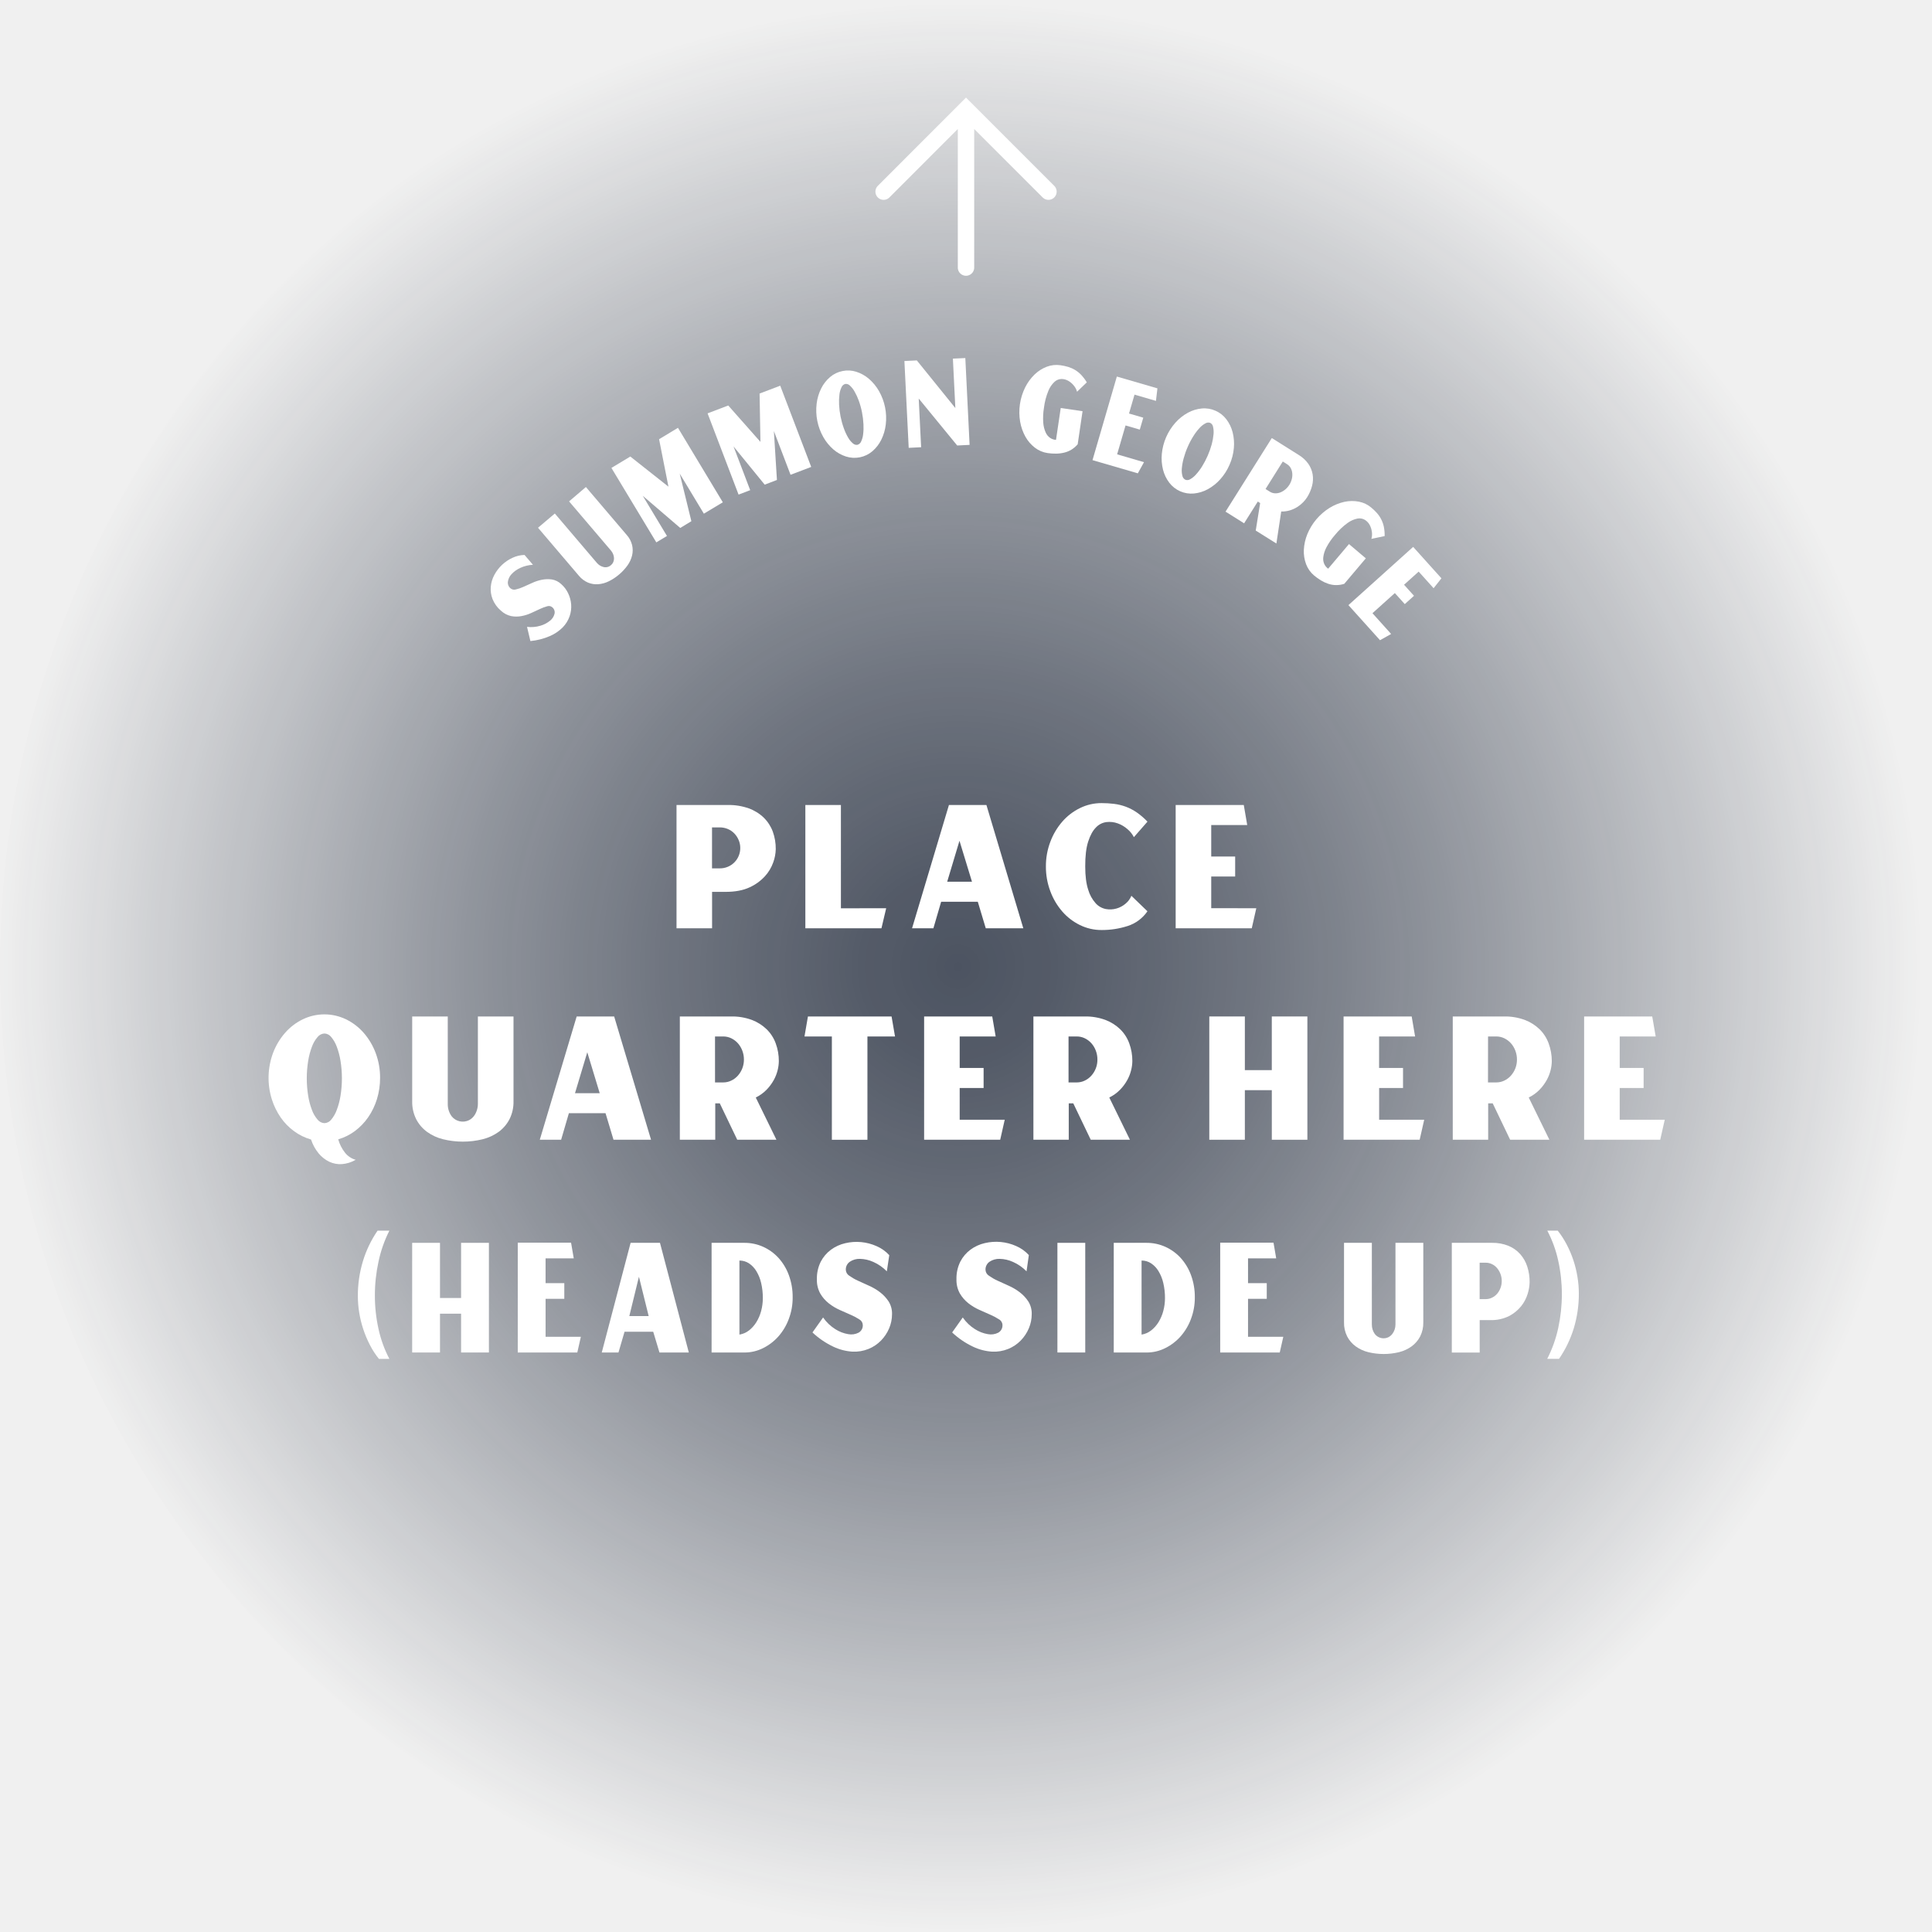
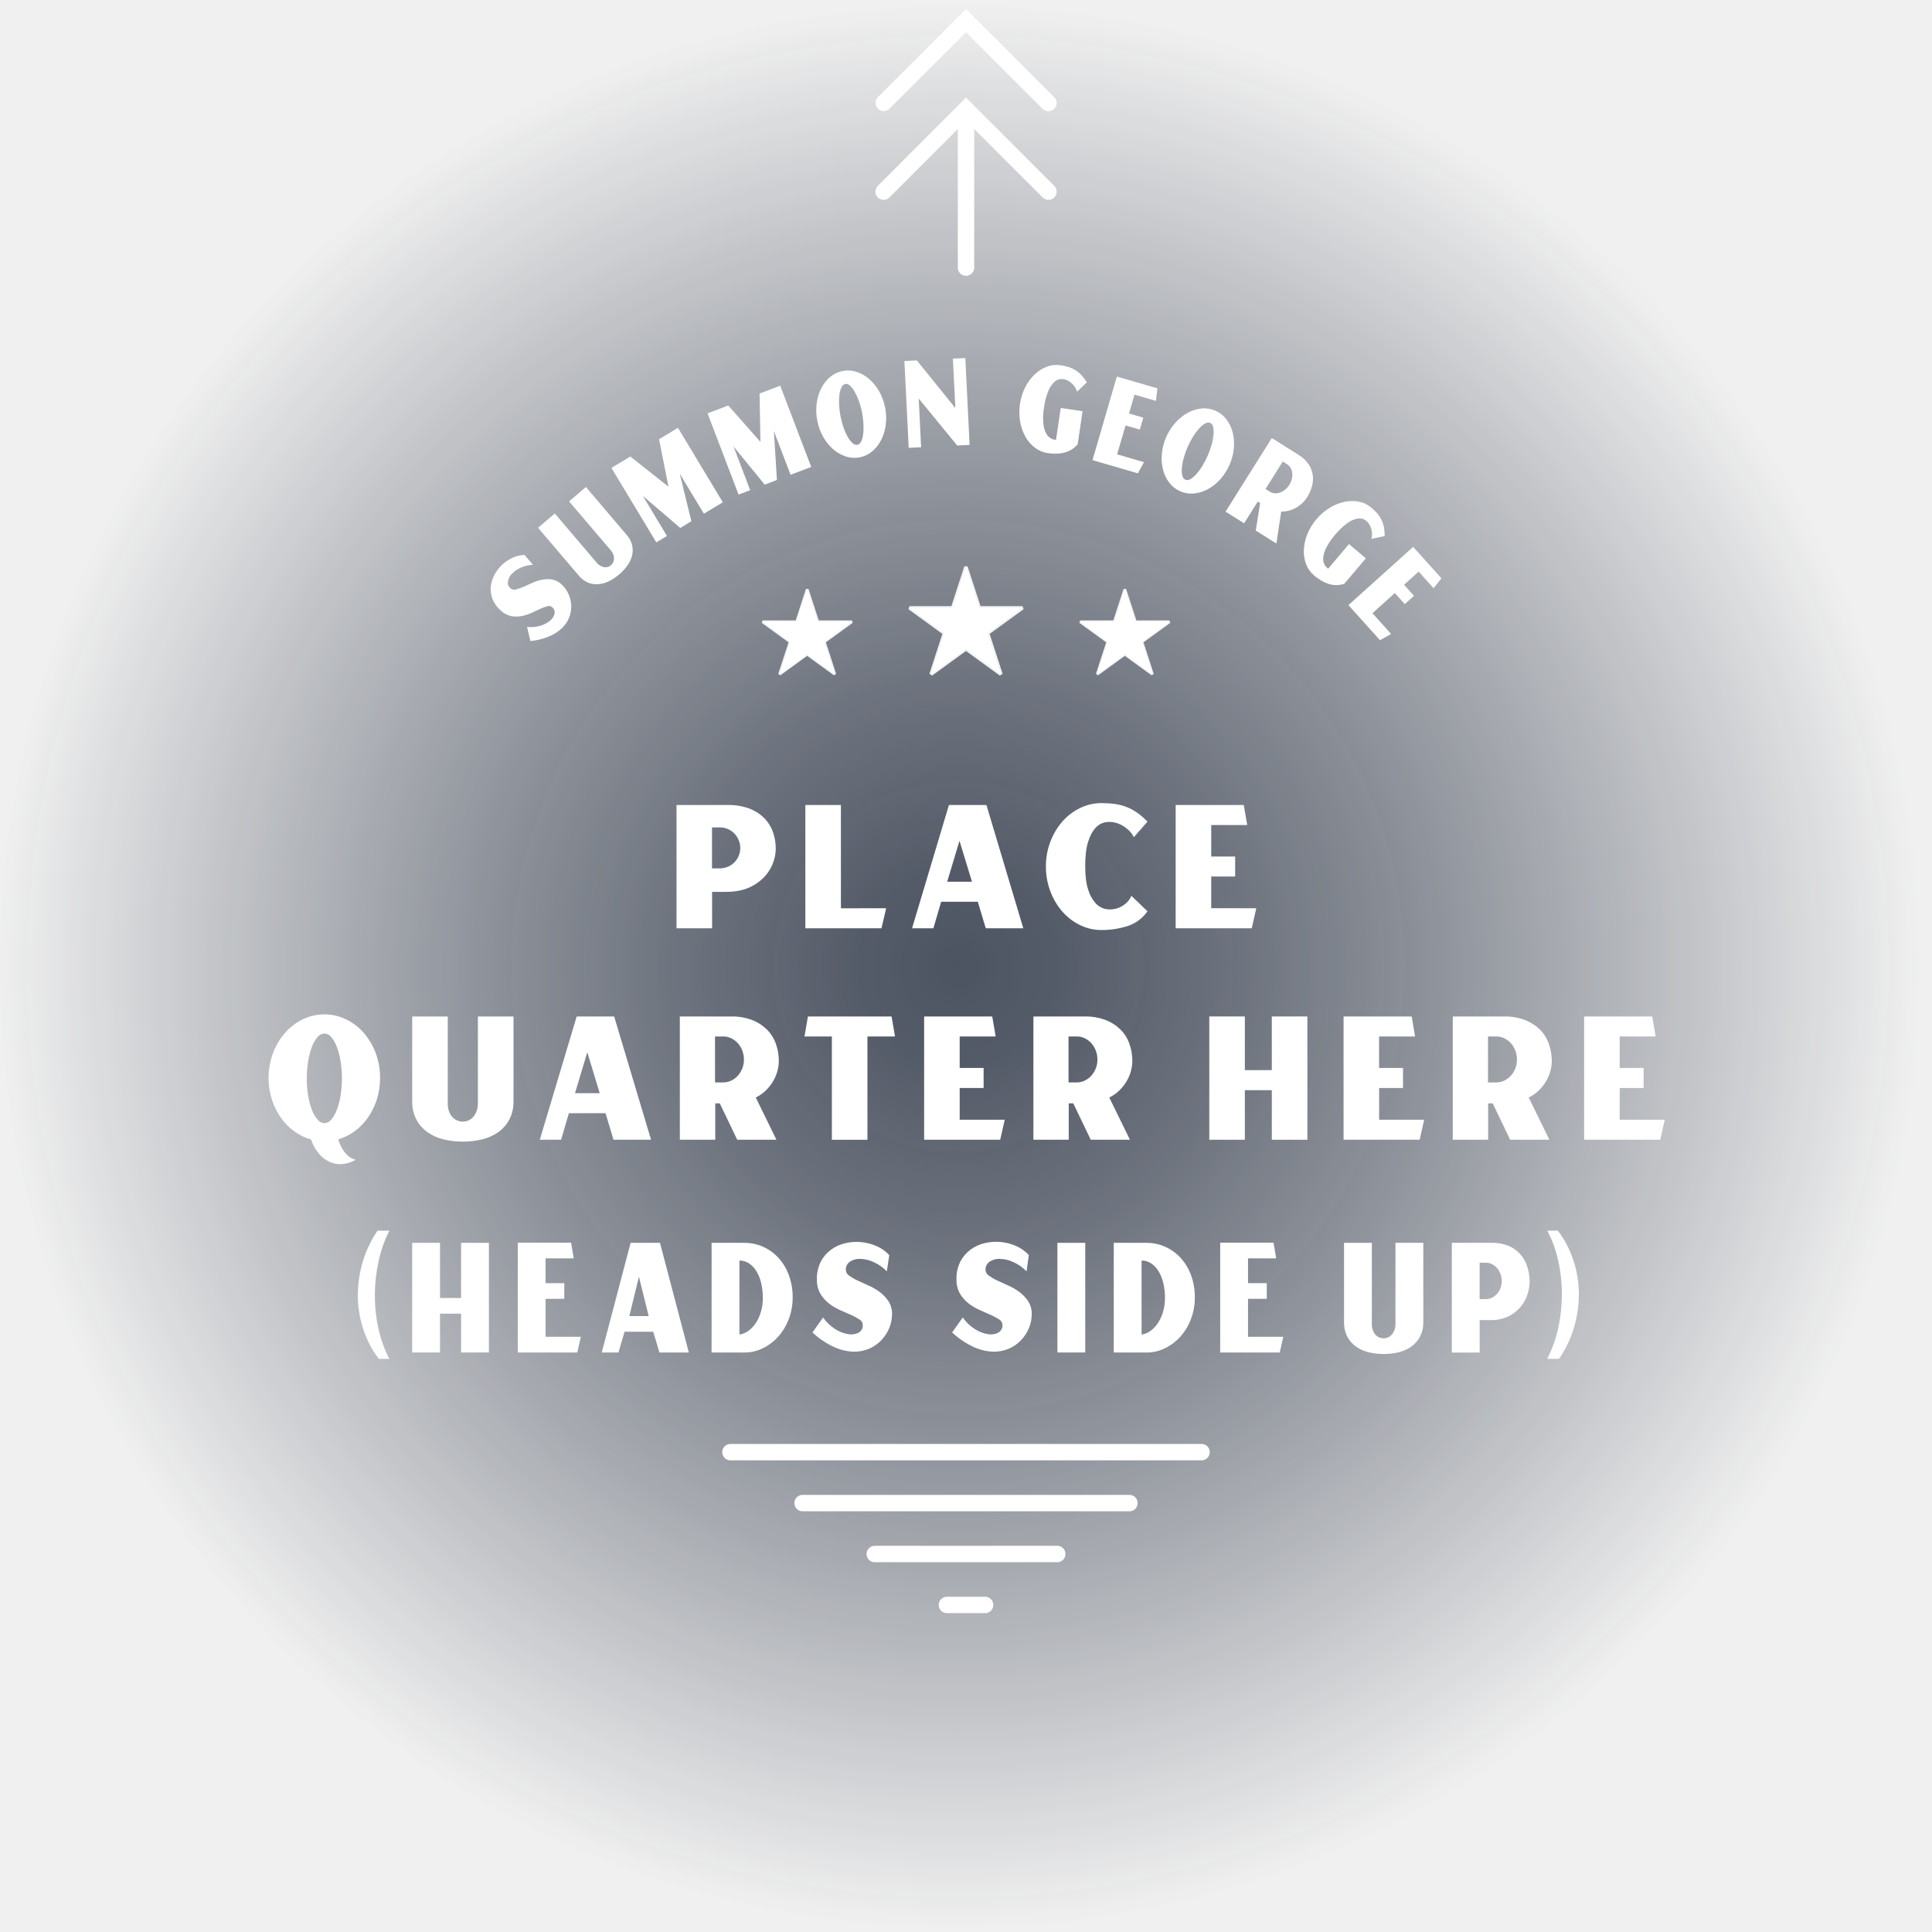
<svg xmlns="http://www.w3.org/2000/svg" viewBox="0 0 1309.3 1309.3">
  <defs>
-     <radialGradient id="a35e6f63-ed48-4c6f-9e57-96c4be640053" cx="-470.35" cy="1309.83" r="1" gradientTransform="matrix(0, -657.27, -657.27, 0, 861562.17, -308488.94)" gradientUnits="userSpaceOnUse">
+     <radialGradient id="f4769a2c-e187-4d09-baec-71c137486224" cx="-470.35" cy="1309.83" r="1" gradientTransform="matrix(0, -657.27, -657.27, 0, 861562.17, -308488.94)" gradientUnits="userSpaceOnUse">
      <stop offset="0" stop-color="#ccc" />
      <stop offset="0.1" stop-color="#c1c1c1" />
      <stop offset="0.28" stop-color="#a4a4a4" />
      <stop offset="0.51" stop-color="#757575" />
      <stop offset="0.78" stop-color="#343434" />
      <stop offset="0.99" />
      <stop offset="1" />
    </radialGradient>
-     <clipPath id="bb9c0dba-99f2-47c0-8be9-0a7df6666c55" transform="translate(0 0)">
+     <clipPath id="bf327b24-620f-4ce2-bd73-455e2ba89086" transform="translate(0 0)">
      <path d="M0,654.65c0,361.56,293.1,654.65,654.65,654.65s654.65-293.09,654.65-654.65S1016.21,0,654.65,0,0,293.1,0,654.65" style="fill:none" />
    </clipPath>
-     <mask id="fc7a169f-9e9f-432f-9c73-c7cc7d036a64" x="0" y="0" width="1309.3" height="1309.3" maskUnits="userSpaceOnUse">
+     <mask id="e5ae68b5-0307-4c9e-8f03-794bc46eae21" x="0" y="0" width="1309.3" height="1309.3" maskUnits="userSpaceOnUse">
      <g transform="translate(0 0)">
-         <rect width="1309.3" height="1309.3" style="fill:url(#a35e6f63-ed48-4c6f-9e57-96c4be640053)" />
+         <rect width="1309.3" height="1309.3" style="fill:url(#f4769a2c-e187-4d09-baec-71c137486224)" />
      </g>
    </mask>
-     <radialGradient id="fe35acdf-7df8-453d-bdac-abae00786bda" cx="-470.35" cy="1309.83" r="1" gradientTransform="matrix(0, -657.27, -657.27, 0, 861562.25, -308488.97)" gradientUnits="userSpaceOnUse">
+     <radialGradient id="e6077f7e-0295-4683-9322-a1a08207727b" cx="-470.35" cy="1309.83" r="1" gradientTransform="matrix(0, -657.27, -657.27, 0, 861562.25, -308488.97)" gradientUnits="userSpaceOnUse">
      <stop offset="0" stop-color="#232c3d" />
      <stop offset="0.99" stop-color="#232c3d" />
      <stop offset="1" stop-color="#232c3d" />
    </radialGradient>
+     <clipPath id="a7671d83-4478-43af-9712-ef254285015a" transform="translate(0 0)">
+       <rect x="615.67" y="383.74" width="77.96" height="74.14" style="fill:none" />
+     </clipPath>
+     <clipPath id="bd9df450-7a9b-4573-8c3a-c378a9258c0d" transform="translate(0 0)">
+       <rect x="516.19" y="399.07" width="61.63" height="58.61" style="fill:none" />
+     </clipPath>
+     <clipPath id="e7879272-108a-4be5-8f79-69ce2fe38fb4" transform="translate(0 0)">
+       <rect x="731.48" y="399.07" width="61.63" height="58.61" style="fill:none" />
+     </clipPath>
  </defs>
-   <g id="e662b6fd-e20c-47bf-9f6d-baccfe060c3b" data-name="Layer 2">
-     <g id="f2877bb2-fe9e-4fb0-9c9c-8fd27c0fffd7" data-name="Layer 1">
-       <g style="clip-path:url(#bb9c0dba-99f2-47c0-8be9-0a7df6666c55)">
-         <g style="mask:url(#fc7a169f-9e9f-432f-9c73-c7cc7d036a64)">
-           <rect width="1309.3" height="1309.3" style="fill:url(#fe35acdf-7df8-453d-bdac-abae00786bda)" />
+   <g id="e2e31d91-a645-402b-bf61-96f37d2973bb" data-name="Layer 2">
+     <g id="fde24451-f404-4b87-91ba-8b1315ec0bd9" data-name="Layer 1">
+       <g style="clip-path:url(#bf327b24-620f-4ce2-bd73-455e2ba89086)">
+         <g style="mask:url(#e5ae68b5-0307-4c9e-8f03-794bc46eae21)">
+           <rect width="1309.3" height="1309.3" style="fill:url(#e6077f7e-0295-4683-9322-a1a08207727b)" />
        </g>
      </g>
      <path d="M493.27,545.54a40.35,40.35,0,0,1,14.13,2.27,28.57,28.57,0,0,1,10.17,6.28,25.86,25.86,0,0,1,6.15,9.49,33.85,33.85,0,0,1,2,11.91,27.91,27.91,0,0,1-1.69,8.91,27.42,27.42,0,0,1-5.64,9.42A31.9,31.9,0,0,1,508,601.34q-6.52,3.07-16.34,3.07h-9.09V629.1h-24.1V545.54Zm8.4,29.07a13.39,13.39,0,0,0-1.1-5.33,14.79,14.79,0,0,0-2.92-4.46,13.36,13.36,0,0,0-4.38-3,13.79,13.79,0,0,0-5.48-1.1h-5.26v27.76h5.26a13.73,13.73,0,0,0,13.88-13.88Z" transform="translate(0 0)" style="fill:#fff" />
      <path d="M600.56,615.51l-3.21,13.59H545.78V545.54h24.1v70Z" transform="translate(0 0)" style="fill:#fff" />
      <path d="M668.49,545.54l25,83.56H668.05l-5.41-18H637.81l-5.26,18H618.09l25-83.56Zm-9.79,52-8.47-27.76-8.33,27.76Z" transform="translate(0 0)" style="fill:#fff" />
      <path d="M777.61,617.56a25.71,25.71,0,0,1-13.44,10,56.7,56.7,0,0,1-17.68,2.71,32.82,32.82,0,0,1-14.61-3.36,37.89,37.89,0,0,1-12-9.21A44.48,44.48,0,0,1,711.8,604a46.83,46.83,0,0,1-3-16.8,46.24,46.24,0,0,1,3-16.72,44.83,44.83,0,0,1,8.1-13.66,38,38,0,0,1,12-9.2,32.82,32.82,0,0,1,14.61-3.36,68.35,68.35,0,0,1,8.47.51,35.5,35.5,0,0,1,7.89,1.9,33.54,33.54,0,0,1,7.45,3.87,47,47,0,0,1,7.31,6.28l-9.21,10.52a17.07,17.07,0,0,0-4.31-5.41,20.43,20.43,0,0,0-6.64-3.94,16.7,16.7,0,0,0-7.6-.88,11.84,11.84,0,0,0-7.16,3.65q-3.21,3.22-5.26,9.57t-2,16.87q0,9.65,2,15.71a23.57,23.57,0,0,0,5.11,9.27,12.59,12.59,0,0,0,6.87,3.87,15.73,15.73,0,0,0,7.23-.36,16.31,16.31,0,0,0,6.21-3.36,13.69,13.69,0,0,0,3.87-5.26Z" transform="translate(0 0)" style="fill:#fff" />
      <path d="M851.38,615.51l-3.07,13.59H796.74V545.54H842.9l2.34,13.59h-24.4v21.32h16.22V594H820.84v21.47Z" transform="translate(0 0)" style="fill:#fff" />
      <path d="M257.57,730.48a48.17,48.17,0,0,1-2.12,14.39,44.72,44.72,0,0,1-5.92,12.27,40.14,40.14,0,0,1-9,9.35,34.79,34.79,0,0,1-11.32,5.62,25.61,25.61,0,0,0,4.6,9.06,14,14,0,0,0,7.23,4.82,21.8,21.8,0,0,1-9.28,2.92,17.25,17.25,0,0,1-8.61-1.61,21.55,21.55,0,0,1-7.24-5.69,28.87,28.87,0,0,1-5.11-9.35,36.58,36.58,0,0,1-11.47-5.63,38.81,38.81,0,0,1-9.13-9.35,46,46,0,0,1-6-12.34,48.58,48.58,0,0,1,.8-31.26A44.5,44.5,0,0,1,193.15,700a37.82,37.82,0,0,1,12-9.2,33.68,33.68,0,0,1,29.37,0,37.93,37.93,0,0,1,12,9.2,44.5,44.5,0,0,1,8.11,13.73A46.87,46.87,0,0,1,257.57,730.48Zm-37.69,30.68a6.14,6.14,0,0,0,4.6-2.41,22.27,22.27,0,0,0,3.73-6.51,48.78,48.78,0,0,0,2.55-9.64,74.13,74.13,0,0,0,0-23.66,49,49,0,0,0-2.55-9.64,22.07,22.07,0,0,0-3.73-6.5,6.1,6.1,0,0,0-4.6-2.41,6.32,6.32,0,0,0-4.68,2.41,20.87,20.87,0,0,0-3.79,6.5,48.25,48.25,0,0,0-2.56,9.64,74.13,74.13,0,0,0,0,23.66,48.07,48.07,0,0,0,2.56,9.64,21.05,21.05,0,0,0,3.79,6.51A6.35,6.35,0,0,0,219.88,761.16Z" transform="translate(0 0)" style="fill:#fff" />
      <path d="M348,688.85v57.4a26,26,0,0,1-2.7,12.2,24.88,24.88,0,0,1-7.38,8.62,31.56,31.56,0,0,1-10.88,5,56.32,56.32,0,0,1-26.74,0,31.47,31.47,0,0,1-10.88-5,24.67,24.67,0,0,1-7.38-8.62,26,26,0,0,1-2.7-12.2v-57.4h24.1v59.3a13.9,13.9,0,0,0,2.63,8.33,9.6,9.6,0,0,0,11.84,2.63,10.2,10.2,0,0,0,3.21-2.7,12.54,12.54,0,0,0,2-3.87,13.72,13.72,0,0,0,.74-4.39v-59.3Z" transform="translate(0 0)" style="fill:#fff" />
      <path d="M416.21,688.85l25,83.55H415.77l-5.41-18H385.53l-5.26,18H365.81l25-83.55Zm-9.79,52L398,713.09l-8.33,27.76Z" transform="translate(0 0)" style="fill:#fff" />
      <path d="M527.81,719.08a26.83,26.83,0,0,1-.8,6.14,27.51,27.51,0,0,1-2.63,6.72,30.94,30.94,0,0,1-4.82,6.5,26.3,26.3,0,0,1-7.38,5.33l14,28.63H499.62l-11.83-24.68h-3.07V772.4h-24V688.85h34.77a38.63,38.63,0,0,1,14,2.33,29.52,29.52,0,0,1,10.08,6.36,25.73,25.73,0,0,1,6.14,9.57A34.43,34.43,0,0,1,527.81,719.08Zm-43.24,14.47h5.55a12.34,12.34,0,0,0,5.48-1.25,14.22,14.22,0,0,0,4.46-3.36,16.19,16.19,0,0,0,4.09-10.88,16.75,16.75,0,0,0-1.1-6.06,16.11,16.11,0,0,0-3-5,14.53,14.53,0,0,0-4.46-3.36,12.47,12.47,0,0,0-5.48-1.24h-5.55Z" transform="translate(0 0)" style="fill:#fff" />
      <path d="M606.55,702.43h-18.7v70h-24.1v-70H545.19l2.34-13.58h56.68Z" transform="translate(0 0)" style="fill:#fff" />
      <path d="M680.9,758.82l-3.07,13.58H626.27V688.85h46.16l2.33,13.58H650.37v21.33h16.21v13.58H650.37v21.48Z" transform="translate(0 0)" style="fill:#fff" />
      <path d="M767.38,719.08a26.34,26.34,0,0,1-.81,6.14,27.12,27.12,0,0,1-2.63,6.72,30.26,30.26,0,0,1-4.82,6.5,26.1,26.1,0,0,1-7.37,5.33l14,28.63H739.19l-11.84-24.68h-3.07V772.4H700.33V688.85h34.76a38.69,38.69,0,0,1,14,2.33,29.52,29.52,0,0,1,10.08,6.36,25.71,25.71,0,0,1,6.13,9.57A34.2,34.2,0,0,1,767.38,719.08Zm-43.24,14.47h5.55a12.37,12.37,0,0,0,5.48-1.25,14.07,14.07,0,0,0,4.45-3.36,16.06,16.06,0,0,0,4.09-10.88,16.75,16.75,0,0,0-1.09-6.06,15.94,15.94,0,0,0-3-5,14.37,14.37,0,0,0-4.45-3.36,12.5,12.5,0,0,0-5.48-1.24h-5.55Z" transform="translate(0 0)" style="fill:#fff" />
      <path d="M886,688.85V772.4h-24.1V738.8H843.63v33.6h-24.1V688.85h24.1v36.37h18.26V688.85Z" transform="translate(0 0)" style="fill:#fff" />
      <path d="M965.17,758.82,962.1,772.4H910.53V688.85h46.16L959,702.43h-24.4v21.33h16.22v13.58H934.63v21.48Z" transform="translate(0 0)" style="fill:#fff" />
      <path d="M1051.64,719.08a26.83,26.83,0,0,1-.8,6.14,27.51,27.51,0,0,1-2.63,6.72,30.94,30.94,0,0,1-4.82,6.5,26.3,26.3,0,0,1-7.38,5.33l14,28.63h-26.59l-11.83-24.68h-3.07V772.4h-24V688.85h34.77a38.63,38.63,0,0,1,14,2.33,29.42,29.42,0,0,1,10.08,6.36,25.73,25.73,0,0,1,6.14,9.57A34.43,34.43,0,0,1,1051.64,719.08Zm-43.24,14.47H1014a12.34,12.34,0,0,0,5.48-1.25,14.11,14.11,0,0,0,4.46-3.36,16.19,16.19,0,0,0,4.09-10.88,16.75,16.75,0,0,0-1.1-6.06,16.11,16.11,0,0,0-3-5,14.41,14.41,0,0,0-4.46-3.36,12.47,12.47,0,0,0-5.48-1.24h-5.55Z" transform="translate(0 0)" style="fill:#fff" />
      <path d="M1128.19,758.82l-3.07,13.58h-51.57V688.85h46.16l2.34,13.58h-24.39v21.33h16.21v13.58h-16.21v21.48Z" transform="translate(0 0)" style="fill:#fff" />
      <path d="M263.88,920.91H256.8a54.61,54.61,0,0,1-6.12-9.43,73.87,73.87,0,0,1-4.52-10.75,71.92,71.92,0,0,1-2.74-11.26,70,70,0,0,1-.91-11.09,80.3,80.3,0,0,1,3.43-23.66A75,75,0,0,1,255.88,834h8A85.76,85.76,0,0,0,256.51,855a107.53,107.53,0,0,0-2.46,22.92,104.39,104.39,0,0,0,2.46,22.69A80.35,80.35,0,0,0,263.88,920.91Z" transform="translate(0 0)" style="fill:#fff" />
      <path d="M331.33,842.26v74.31H312.47v-26.3H298.18v26.3H279.32V842.26h18.86v37.38h14.29V842.26Z" transform="translate(0 0)" style="fill:#fff" />
      <path d="M393.64,905.94l-2.4,10.63H350.88V842.14H387l1.83,10.64h-19.1v16.8h12.69v10.63H369.74v25.73Z" transform="translate(0 0)" style="fill:#fff" />
      <path d="M466.8,916.57H446.91l-4.23-14.06H423.25l-4.12,14.06H407.81l19.55-74.31h19.9Zm-27.2-24.69L433,865.24l-6.51,26.64Z" transform="translate(0 0)" style="fill:#fff" />
      <path d="M504.46,842.26a30.74,30.74,0,0,1,12.72,2.68,31.92,31.92,0,0,1,10.42,7.55,35.76,35.76,0,0,1,7,11.66,42.47,42.47,0,0,1,2.58,15.15,40.39,40.39,0,0,1-2.58,14.46,37.67,37.67,0,0,1-7,11.83,34.24,34.24,0,0,1-10.42,8,28.11,28.11,0,0,1-12.72,3H482.24V842.26Zm-3.36,62.19a14.16,14.16,0,0,0,6.46-2.8,21.1,21.1,0,0,0,5-5.6,27.87,27.87,0,0,0,3.26-7.6,33.27,33.27,0,0,0,1.14-8.69,43.47,43.47,0,0,0-1.14-10.29,27.13,27.13,0,0,0-3.26-8.06,16.72,16.72,0,0,0-5-5.26,11.63,11.63,0,0,0-6.46-1.89Z" transform="translate(0 0)" style="fill:#fff" />
      <path d="M601,861.58a29.21,29.21,0,0,0-9.2-6.4,23.12,23.12,0,0,0-9-2.06,11.62,11.62,0,0,0-6.86,1.94,6.34,6.34,0,0,0-2.74,5.49,4.91,4.91,0,0,0,2.34,4,35.12,35.12,0,0,0,5.77,3.32c2.29,1.06,4.81,2.21,7.55,3.43a37.49,37.49,0,0,1,7.55,4.45,25.64,25.64,0,0,1,5.77,6.18,15.42,15.42,0,0,1,2.34,8.69,24.51,24.51,0,0,1-1.94,9.54,26.75,26.75,0,0,1-5.49,8.29,24.92,24.92,0,0,1-8.52,5.72A25.67,25.67,0,0,1,577.7,916a35.29,35.29,0,0,1-12.87-3.32A55.19,55.19,0,0,1,550.6,903l7.2-10.17a28.11,28.11,0,0,0,8.29,7.94,23.27,23.27,0,0,0,8.75,3.38,10.87,10.87,0,0,0,7-1,5.55,5.55,0,0,0,2.86-5.26,4.44,4.44,0,0,0-2.29-3.72,38.57,38.57,0,0,0-5.77-3.08l-7.49-3.32a35.35,35.35,0,0,1-7.49-4.51,23.56,23.56,0,0,1-5.77-6.63,18.75,18.75,0,0,1-2.29-9.61,25.31,25.31,0,0,1,2.63-12,23.65,23.65,0,0,1,6.92-8.11,26.26,26.26,0,0,1,9.66-4.4,33.3,33.3,0,0,1,21.26,2,25.19,25.19,0,0,1,8.58,6.11Z" transform="translate(0 0)" style="fill:#fff" />
      <path d="M695.68,861.58a29.13,29.13,0,0,0-9.21-6.4,23,23,0,0,0-9-2.06,11.62,11.62,0,0,0-6.86,1.94,6.34,6.34,0,0,0-2.74,5.49,4.91,4.91,0,0,0,2.34,4,35.12,35.12,0,0,0,5.77,3.32c2.29,1.06,4.8,2.21,7.55,3.43a37.14,37.14,0,0,1,7.54,4.45,25.68,25.68,0,0,1,5.78,6.18,15.42,15.42,0,0,1,2.34,8.69,24.51,24.51,0,0,1-1.94,9.54,26.75,26.75,0,0,1-5.49,8.29,24.92,24.92,0,0,1-8.52,5.72A25.67,25.67,0,0,1,672.36,916a35.24,35.24,0,0,1-12.87-3.32A55.19,55.19,0,0,1,645.26,903l7.2-10.17a28,28,0,0,0,8.29,7.94,23.27,23.27,0,0,0,8.75,3.38,10.89,10.89,0,0,0,7-1,5.57,5.57,0,0,0,2.86-5.26A4.44,4.44,0,0,0,677,894.1a38.57,38.57,0,0,0-5.77-3.08l-7.49-3.32a35.35,35.35,0,0,1-7.49-4.51,23.56,23.56,0,0,1-5.77-6.63,18.65,18.65,0,0,1-2.29-9.61,25.31,25.31,0,0,1,2.63-12,23.55,23.55,0,0,1,6.92-8.11,26.26,26.26,0,0,1,9.66-4.4,33.3,33.3,0,0,1,21.26,2,25.29,25.29,0,0,1,8.58,6.11Z" transform="translate(0 0)" style="fill:#fff" />
      <path d="M716.6,916.57V842.26h18.86v74.31Z" transform="translate(0 0)" style="fill:#fff" />
      <path d="M777,842.26a30.73,30.73,0,0,1,12.71,2.68,32,32,0,0,1,10.43,7.55,35.74,35.74,0,0,1,7,11.66,42.47,42.47,0,0,1,2.58,15.15,40.39,40.39,0,0,1-2.58,14.46,37.65,37.65,0,0,1-7,11.83,34.28,34.28,0,0,1-10.43,8,28.1,28.1,0,0,1-12.71,3H754.78V842.26Zm-3.37,62.19a14.11,14.11,0,0,0,6.46-2.8,20.93,20.93,0,0,0,5-5.6,27.87,27.87,0,0,0,3.26-7.6,33.27,33.27,0,0,0,1.15-8.69,43.45,43.45,0,0,0-1.15-10.29,27.13,27.13,0,0,0-3.26-8.06,16.61,16.61,0,0,0-5-5.26,11.6,11.6,0,0,0-6.46-1.89Z" transform="translate(0 0)" style="fill:#fff" />
      <path d="M869.68,905.94l-2.4,10.63H826.92V842.14h36.13l1.82,10.64H845.78v16.8h12.69v10.63H845.78v25.73Z" transform="translate(0 0)" style="fill:#fff" />
      <path d="M964.56,842.26V896.1a20.38,20.38,0,0,1-2.11,9.55,19.43,19.43,0,0,1-5.78,6.75,24.76,24.76,0,0,1-8.51,3.94,44.09,44.09,0,0,1-20.93,0,24.67,24.67,0,0,1-8.51-3.94,19.32,19.32,0,0,1-5.78-6.75,20.38,20.38,0,0,1-2.11-9.55V842.26h18.86v55.33a10.9,10.9,0,0,0,2.06,6.52,7.53,7.53,0,0,0,9.26,2.06,8.06,8.06,0,0,0,2.52-2.12,10.42,10.42,0,0,0,1.6-3,10.82,10.82,0,0,0,.57-3.43V842.26Z" transform="translate(0 0)" style="fill:#fff" />
      <path d="M1011.15,842.26a28.34,28.34,0,0,1,11.05,2,21.82,21.82,0,0,1,8,5.6,23.71,23.71,0,0,1,4.81,8.46,33.53,33.53,0,0,1,1.6,10.58,28.52,28.52,0,0,1-1.31,7.88,25.14,25.14,0,0,1-4.42,8.41,25.93,25.93,0,0,1-8.2,6.69,26.94,26.94,0,0,1-12.79,2.74h-7.12v22H983.88V842.26Zm6.57,25.84a13,13,0,0,0-.86-4.75,13.79,13.79,0,0,0-2.28-3.94,10.3,10.3,0,0,0-3.43-2.69,9.7,9.7,0,0,0-4.29-1h-4.12v24.69h4.12a9.7,9.7,0,0,0,4.29-1,10.66,10.66,0,0,0,3.43-2.63,13,13,0,0,0,2.28-3.89A13.19,13.19,0,0,0,1017.72,868.1Z" transform="translate(0 0)" style="fill:#fff" />
      <path d="M1048.59,834h7.08a59.75,59.75,0,0,1,6.12,9.49,71.37,71.37,0,0,1,4.52,10.69,72.19,72.19,0,0,1,2.74,11.26,70.08,70.08,0,0,1,.92,11.09,80.63,80.63,0,0,1-3.43,23.66,75.33,75.33,0,0,1-10,20.69h-8A85.76,85.76,0,0,0,1056,900a107.53,107.53,0,0,0,2.46-22.92,104.39,104.39,0,0,0-2.46-22.69A80.35,80.35,0,0,0,1048.59,834Z" transform="translate(0 0)" style="fill:#fff" />
+       <polygon points="654.65 384.1 663.69 411.92 692.95 411.92 669.28 429.12 678.32 456.94 654.65 439.75 630.98 456.94 640.02 429.12 616.36 411.92 645.61 411.92 654.65 384.1" style="fill:#fff" />
+       <g style="opacity:0.9">
+         <g style="clip-path:url(#a7671d83-4478-43af-9712-ef254285015a)">
+           <path d="M677.64,457.88l-23-16.7-23,16.7-1.78-1.3,8.78-27-23-16.7.68-2.1h28.41l8.78-27h2.2l8.78,27H693l.68,2.1-23,16.7,8.78,27ZM654,438.81h1.36l20.79,15.1-7.94-24.44.42-1.29,20.79-15.1h-25.7l-1.1-.8-7.94-24.44-7.94,24.44-1.1.8H619.92l20.78,15.1.42,1.29-7.94,24.44Z" transform="translate(0 0)" style="fill:#fff" />
+         </g>
+       </g>
+       <polygon points="547.01 399.35 554.15 421.35 577.28 421.35 558.57 434.94 565.72 456.94 547.01 443.35 528.29 456.94 535.44 434.94 516.73 421.35 539.86 421.35 547.01 399.35" style="fill:#fff" />
+       <g style="opacity:0.9">
+         <g style="clip-path:url(#bd9df450-7a9b-4573-8c3a-c378a9258c0d)">
+           <path d="M565.18,457.68,547,444.48l-18.18,13.2-1.41-1,7-21.37-18.18-13.2.54-1.66h22.46l6.95-21.36h1.74l6.94,21.36h22.46l.54,1.66-18.17,13.2,6.94,21.37Zm-18.71-15.07h1.07L564,454.55l-6.28-19.33.33-1,16.44-11.94H554.15l-.87-.63L547,402.31l-6.28,19.32-.87.63H519.54L536,434.2l.33,1L530,454.55Z" transform="translate(0 0)" style="fill:#fff" />
+         </g>
+       </g>
+       <polygon points="762.3 399.35 769.44 421.35 792.58 421.35 773.86 434.94 781.01 456.94 762.3 443.35 743.58 456.94 750.73 434.94 732.02 421.35 755.15 421.35 762.3 399.35" style="fill:#fff" />
+       <g style="opacity:0.9">
+         <g style="clip-path:url(#e7879272-108a-4be5-8f79-69ce2fe38fb4)">
+           <path d="M780.47,457.68l-18.17-13.2-18.18,13.2-1.41-1,6.95-21.37-18.18-13.2.54-1.66h22.47l6.94-21.36h1.74l6.94,21.36h22.47l.53,1.66-18.17,13.2,6.94,21.37Zm-18.71-15.07h1.08l16.43,11.94L773,435.22l.33-1,16.44-11.94H769.45l-.87-.63-6.28-19.32L756,421.63l-.87.63H734.83l16.44,11.94.33,1-6.28,19.33Z" transform="translate(0 0)" style="fill:#fff" />
+         </g>
+       </g>
+       <path d="M598.88,75.29a5.55,5.55,0,0,0,3.93-1.62l51.84-51.84,51.84,51.84a5.56,5.56,0,1,0,7.86-7.86l-59.7-59.7L595,65.81a5.55,5.55,0,0,0,3.93,9.48" transform="translate(0 0)" style="fill:#fff" />
+       <line x1="495.01" y1="984.11" x2="814.3" y2="984.11" style="fill:none;stroke:#fff;stroke-linecap:round;stroke-miterlimit:10;stroke-width:11.115px" />
+       <line x1="543.91" y1="1018.63" x2="765.4" y2="1018.63" style="fill:none;stroke:#fff;stroke-linecap:round;stroke-miterlimit:10;stroke-width:11.115px" />
+       <line x1="592.81" y1="1053.14" x2="716.5" y2="1053.14" style="fill:none;stroke:#fff;stroke-linecap:round;stroke-miterlimit:10;stroke-width:11.115px" />
+       <line x1="641.71" y1="1087.66" x2="667.6" y2="1087.66" style="fill:none;stroke:#fff;stroke-linecap:round;stroke-miterlimit:10;stroke-width:11.115px" />
      <path d="M361.17,382.75a23.17,23.17,0,0,0-8.63,2.13,18.46,18.46,0,0,0-5.92,4.26,9.27,9.27,0,0,0-2.43,5.11,5,5,0,0,0,1.83,4.5,3.9,3.9,0,0,0,3.61.7,27.65,27.65,0,0,0,5-1.7c1.83-.81,3.82-1.7,6-2.7a29,29,0,0,1,6.6-2.16,20.4,20.4,0,0,1,6.7-.21,12.23,12.23,0,0,1,6.4,3.16A19.27,19.27,0,0,1,385,402a21.22,21.22,0,0,1,2.07,7.6,19.92,19.92,0,0,1-1.06,8.07,20.43,20.43,0,0,1-4.62,7.46,27.92,27.92,0,0,1-8.71,5.92,43.6,43.6,0,0,1-13.23,3.39l-2.29-9.62a22.2,22.2,0,0,0,9.07-.77,18.4,18.4,0,0,0,6.58-3.45,8.56,8.56,0,0,0,3-4.69,4.4,4.4,0,0,0-1.64-4.45,3.5,3.5,0,0,0-3.4-.58,28.91,28.91,0,0,0-4.86,1.82l-5.9,2.72a27.84,27.84,0,0,1-6.61,2.1,18.78,18.78,0,0,1-7,0,14.74,14.74,0,0,1-6.91-3.66A20,20,0,0,1,333.8,406a18.73,18.73,0,0,1-1.21-8.37,20.81,20.81,0,0,1,2.44-8.05A26.46,26.46,0,0,1,347.35,378a20.07,20.07,0,0,1,8.13-1.91Z" transform="translate(0 0)" style="fill:#fff" />
      <path d="M397.06,330.05l27.68,32.5a16.11,16.11,0,0,1,3.63,6.85,15.32,15.32,0,0,1,0,7,19.55,19.55,0,0,1-3.11,6.76,33.44,33.44,0,0,1-5.67,6.14,32.84,32.84,0,0,1-7,4.62,19.46,19.46,0,0,1-7.17,2,15.21,15.21,0,0,1-6.95-1.1,16.25,16.25,0,0,1-6.18-4.67l-27.68-32.5L376,348l28.44,33.4a8.57,8.57,0,0,0,4.59,2.87,5.45,5.45,0,0,0,5.06-1.33,5.54,5.54,0,0,0,1.59-2.19,6.42,6.42,0,0,0,.43-2.56,8,8,0,0,0-.6-2.66,8.6,8.6,0,0,0-1.41-2.36l-28.44-33.39Z" transform="translate(0 0)" style="fill:#fff" />
      <path d="M459.45,289.93l30.4,50.47L477,348.11l-16.37-27.17,7.91,32.27L461,357.79,435.6,336,452,363.22l-7.22,4.34L414.35,317.1l12.81-7.71L453,329.8l-6.35-32.15Z" transform="translate(0 0)" style="fill:#fff" />
      <path d="M528.75,261.38l21,55.05-14,5.32-11.3-29.64,2.07,33.16-8.3,3.17-21.12-25.9,11.3,29.64-7.88,3-21-55.05,14-5.33,21.82,24.66-.57-32.76Z" transform="translate(0 0)" style="fill:#fff" />
      <path d="M571,251.44a18.34,18.34,0,0,1,9.35.52,24.5,24.5,0,0,1,8.55,4.8,31.72,31.72,0,0,1,6.8,8.29,37,37,0,0,1,4.57,22.74,31.63,31.63,0,0,1-3.06,10.28,24.53,24.53,0,0,1-6,7.73,18.76,18.76,0,0,1-17.86,3.59,24.54,24.54,0,0,1-8.55-4.79,31.94,31.94,0,0,1-6.8-8.3,37,37,0,0,1-4.57-22.74,31.38,31.38,0,0,1,3.06-10.28,24.53,24.53,0,0,1,6-7.73A18.59,18.59,0,0,1,571,251.44Zm10.07,50a3.76,3.76,0,0,0,2.48-2.17,15.18,15.18,0,0,0,1.38-4.85,38.54,38.54,0,0,0,.23-6.89,54.29,54.29,0,0,0-1-8.15,52.35,52.35,0,0,0-2.19-7.88,37.9,37.9,0,0,0-2.87-6.22,15.91,15.91,0,0,0-3.16-4,3.69,3.69,0,0,0-3.13-1.08,3.78,3.78,0,0,0-2.51,2.22,15.09,15.09,0,0,0-1.42,4.9,39.11,39.11,0,0,0-.24,6.85,54.21,54.21,0,0,0,1,8.11,55.18,55.18,0,0,0,2.2,7.92,37.39,37.39,0,0,0,2.88,6.27,14.44,14.44,0,0,0,3.19,3.93A3.84,3.84,0,0,0,581.11,301.46Z" transform="translate(0 0)" style="fill:#fff" />
      <path d="M654.19,242.65l2.9,58.84-8.41.42-26.07-31.83,1.63,33-8.42.42-2.91-58.84,8.42-.41,26.1,32.28-1.66-33.49Z" transform="translate(0 0)" style="fill:#fff" />
      <path d="M718.85,276.49l14.79,2.18-3.3,22.41a18.11,18.11,0,0,1-4.29,3.68,17.21,17.21,0,0,1-4.93,2,24.27,24.27,0,0,1-5.45.66,35.55,35.55,0,0,1-5.72-.38,18.43,18.43,0,0,1-8.62-3.65,24.32,24.32,0,0,1-6.42-7.45,32.37,32.37,0,0,1-3.58-10.19,38,38,0,0,1,3.42-23.22,32,32,0,0,1,6.37-8.73,24.16,24.16,0,0,1,8.29-5.28,18.48,18.48,0,0,1,9.3-1,38,38,0,0,1,5.2,1.13,20.81,20.81,0,0,1,4.64,2.06,20.16,20.16,0,0,1,4.18,3.36,29.77,29.77,0,0,1,3.79,5.05l-6.61,6.36a10.7,10.7,0,0,0-2.15-4.12,13.33,13.33,0,0,0-3.73-3.25,9.28,9.28,0,0,0-4.58-1.27,7.17,7.17,0,0,0-4.76,1.86,16.91,16.91,0,0,0-4.2,6.12,44.13,44.13,0,0,0-3,11.47,43.31,43.31,0,0,0-.49,10.14,19.79,19.79,0,0,0,1.67,6.71,8.8,8.8,0,0,0,3.12,3.71,8.07,8.07,0,0,0,3.85,1.25Z" transform="translate(0 0)" style="fill:#fff" />
      <path d="M775.28,313.21l-4.18,7.56-30.72-8.94,16.5-56.65,27.5,8-1,8.5-14.53-4.24-3.72,12.79,9.66,2.82-2.36,8.09-9.66-2.82-5.7,19.58Z" transform="translate(0 0)" style="fill:#fff" />
      <path d="M823.74,278.36a18.4,18.4,0,0,1,7.36,5.79,24.47,24.47,0,0,1,4.25,8.83,31.47,31.47,0,0,1,.82,10.69A35.27,35.27,0,0,1,833.23,315a35.66,35.66,0,0,1-6.34,9.89,31.93,31.93,0,0,1-8.4,6.67,24.74,24.74,0,0,1-9.37,2.88,18.78,18.78,0,0,1-16.69-7.29,24.57,24.57,0,0,1-4.26-8.83,32,32,0,0,1-.82-10.69,37.12,37.12,0,0,1,9.29-21.27,31.56,31.56,0,0,1,8.4-6.66,24.39,24.39,0,0,1,9.37-2.88A18.48,18.48,0,0,1,823.74,278.36Zm-20.42,46.76a3.72,3.72,0,0,0,3.27-.35,15.27,15.27,0,0,0,3.91-3.19,37.94,37.94,0,0,0,4.14-5.51,57.42,57.42,0,0,0,6.55-15,39.25,39.25,0,0,0,1.21-6.74,15.75,15.75,0,0,0-.31-5.08,3.67,3.67,0,0,0-1.94-2.68,3.81,3.81,0,0,0-3.33.38,15,15,0,0,0-4,3.21,36.89,36.89,0,0,0-4.12,5.47,52.79,52.79,0,0,0-3.81,7.24,54.27,54.27,0,0,0-2.74,7.75,37.4,37.4,0,0,0-1.23,6.78,14.6,14.6,0,0,0,.36,5A3.85,3.85,0,0,0,803.32,325.12Z" transform="translate(0 0)" style="fill:#fff" />
      <path d="M885.82,337a20.83,20.83,0,0,1-2.74,3.42,21.77,21.77,0,0,1-3.91,3.16,20.72,20.72,0,0,1-5,2.28,18.47,18.47,0,0,1-5.9.79L865,368.33l-14-8.78,3-18.64-1.61-1-9.27,14.73-12.58-7.91,31.36-49.87,18.26,11.48a21.57,21.57,0,0,1,6.5,6,17.85,17.85,0,0,1,2.91,7.13,18.87,18.87,0,0,1-.38,7.74A27.12,27.12,0,0,1,885.82,337Zm-28.16-5.61,2.91,1.83a6.91,6.91,0,0,0,3.34,1.08,8.76,8.76,0,0,0,3.59-.52,11.57,11.57,0,0,0,3.43-2,13.17,13.17,0,0,0,2.85-3.24,13.35,13.35,0,0,0,1.69-4,11.59,11.59,0,0,0,.28-3.94,8.87,8.87,0,0,0-1.08-3.47,7.07,7.07,0,0,0-2.42-2.53l-2.92-1.84Z" transform="translate(0 0)" style="fill:#fff" />
      <path d="M914.19,368.71l11.42,9.66L911,395.66a18.05,18.05,0,0,1-5.59.85,17,17,0,0,1-5.25-.88,24.67,24.67,0,0,1-5-2.32,36.36,36.36,0,0,1-4.65-3.34,18.46,18.46,0,0,1-5.39-7.65,24.39,24.39,0,0,1-1.52-9.72,32.7,32.7,0,0,1,2.34-10.55,38.11,38.11,0,0,1,15.17-17.91,32.2,32.2,0,0,1,10-4.05,24.32,24.32,0,0,1,9.83-.11,18.43,18.43,0,0,1,8.43,4.06,37.49,37.49,0,0,1,3.82,3.7,20.43,20.43,0,0,1,2.85,4.2,19.94,19.94,0,0,1,1.78,5.06,29.87,29.87,0,0,1,.55,6.29l-9,1.9a10.71,10.71,0,0,0,.35-4.62,13.58,13.58,0,0,0-1.45-4.74,9.31,9.31,0,0,0-3.22-3.49,7.21,7.21,0,0,0-5-.94,17.08,17.08,0,0,0-6.79,3,44.2,44.2,0,0,0-8.58,8.17,42.89,42.89,0,0,0-5.77,8.36,19.31,19.31,0,0,0-2.12,6.58,8.63,8.63,0,0,0,.69,4.79,8.09,8.09,0,0,0,2.6,3.1Z" transform="translate(0 0)" style="fill:#fff" />
      <path d="M942.76,429.64l-7.54,4.22-21.4-23.78,43.87-39.46,19.15,21.29-5.3,6.72-10.12-11.26-9.9,8.91,6.73,7.48L952,409.4l-6.73-7.48-15.16,13.64Z" transform="translate(0 0)" style="fill:#fff" />
      <path d="M714.35,125.83l-59.7-59.7L595,125.83a5.56,5.56,0,1,0,7.86,7.86L649.1,87.41v93.68a5.56,5.56,0,1,0,11.11,0V87.41l46.28,46.28a5.56,5.56,0,1,0,7.86-7.86" transform="translate(0 0)" style="fill:#fff" />
    </g>
  </g>
</svg>
